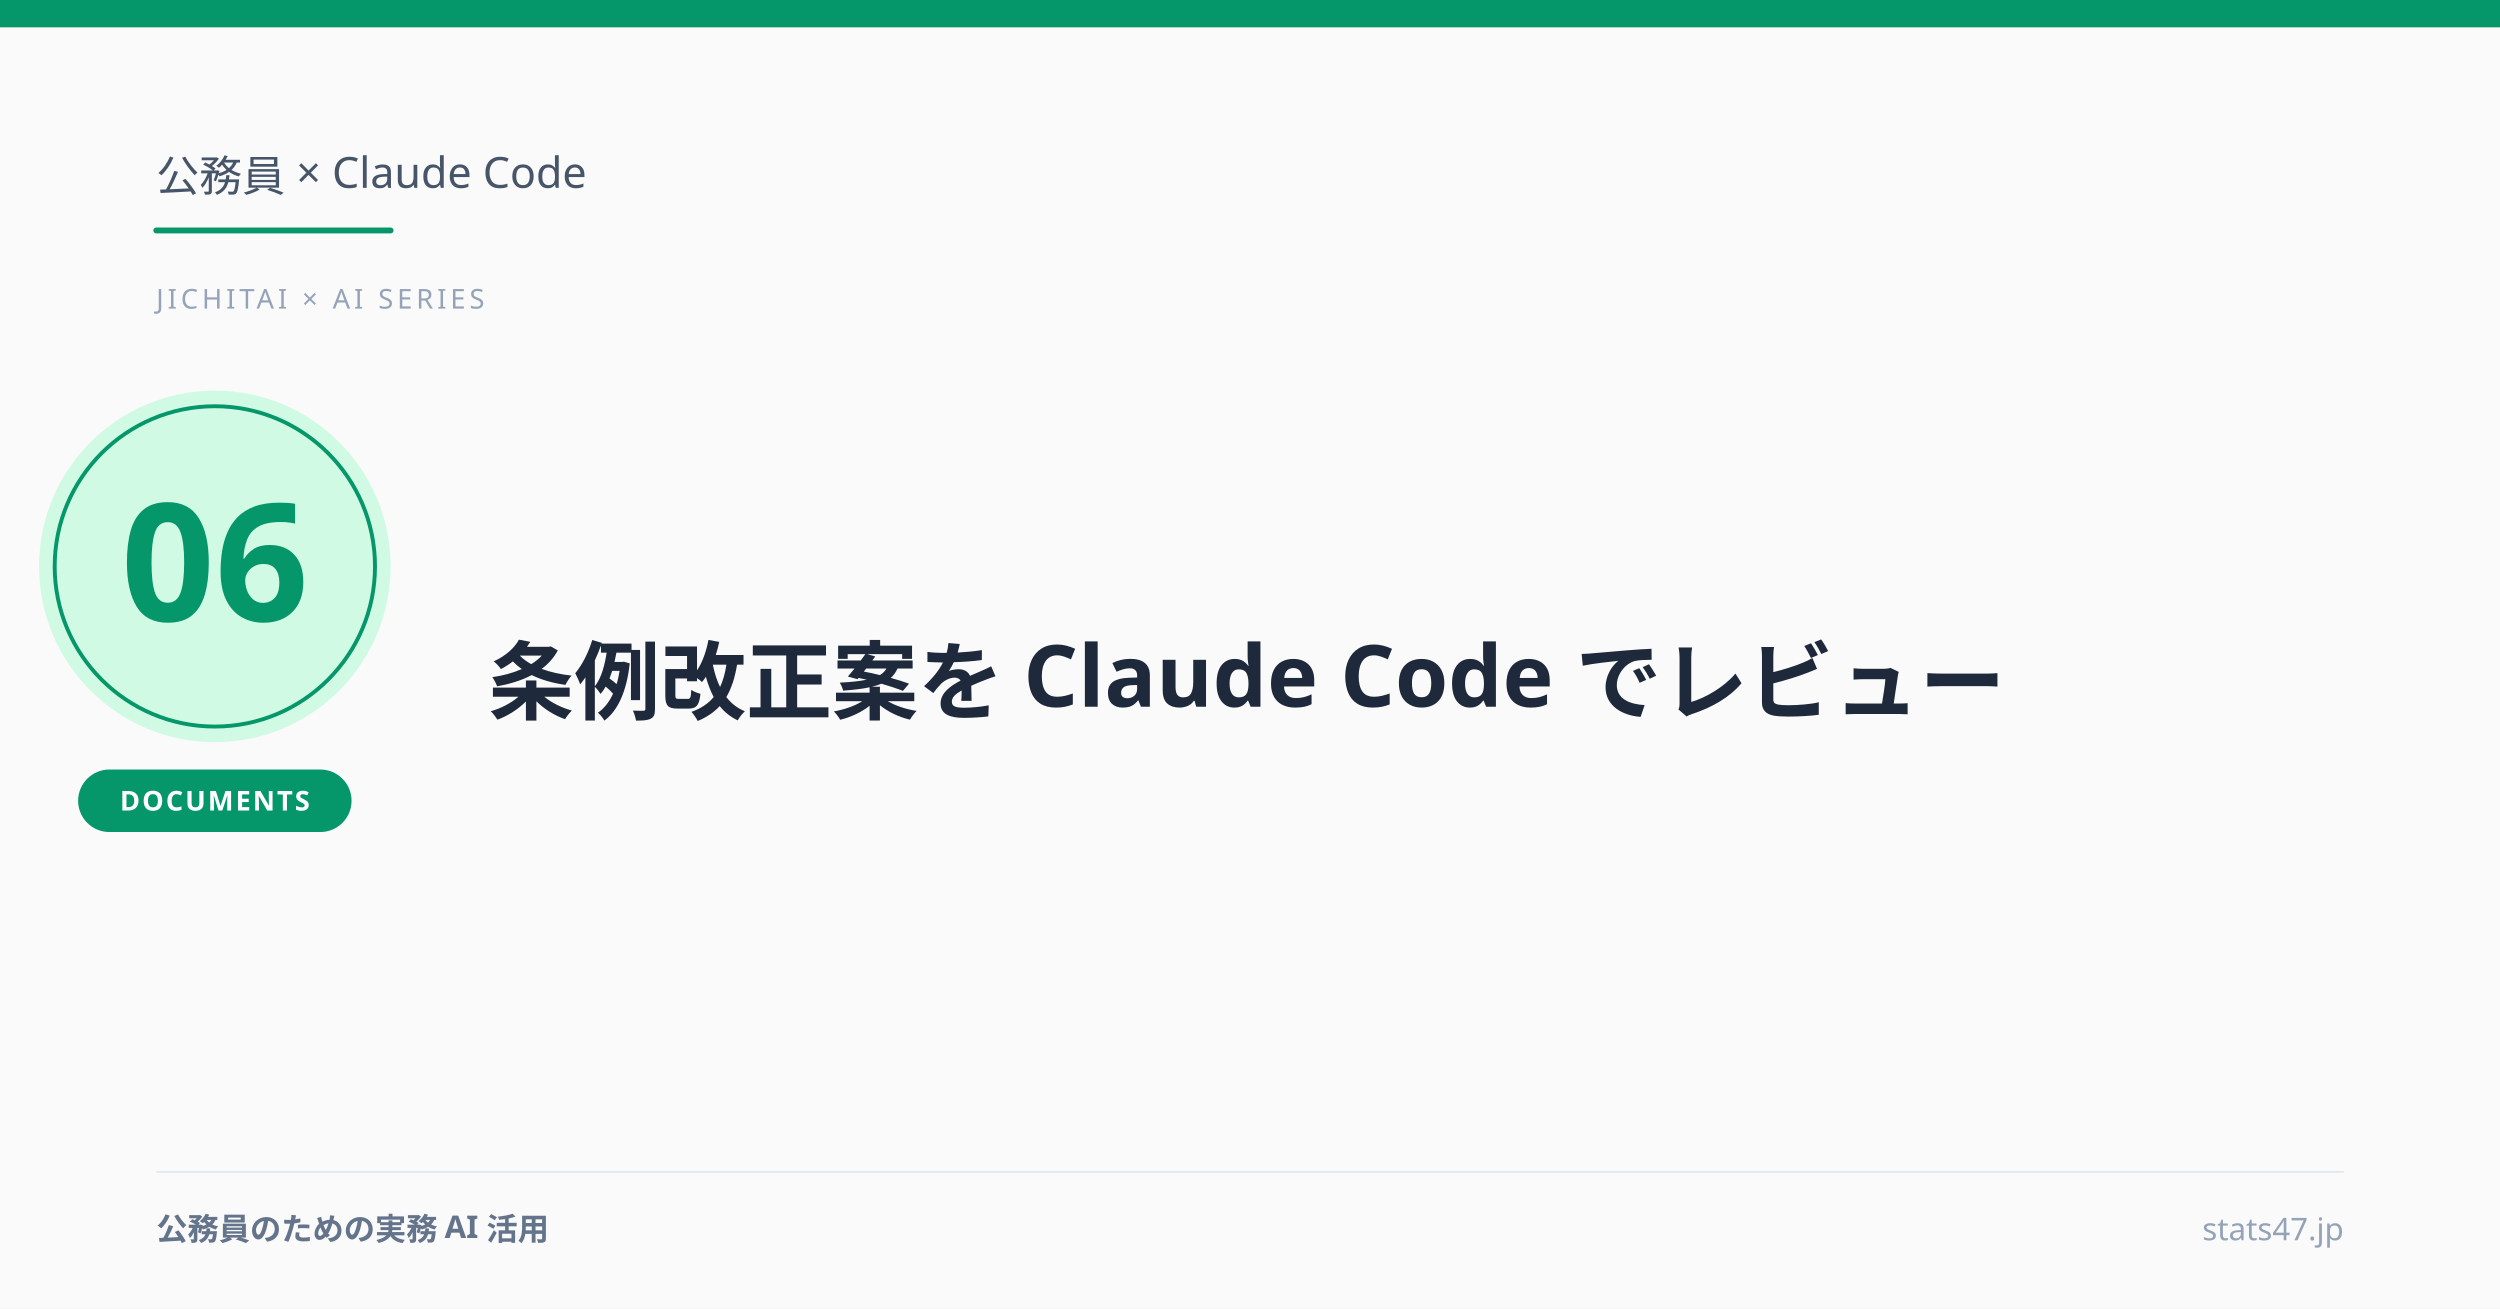
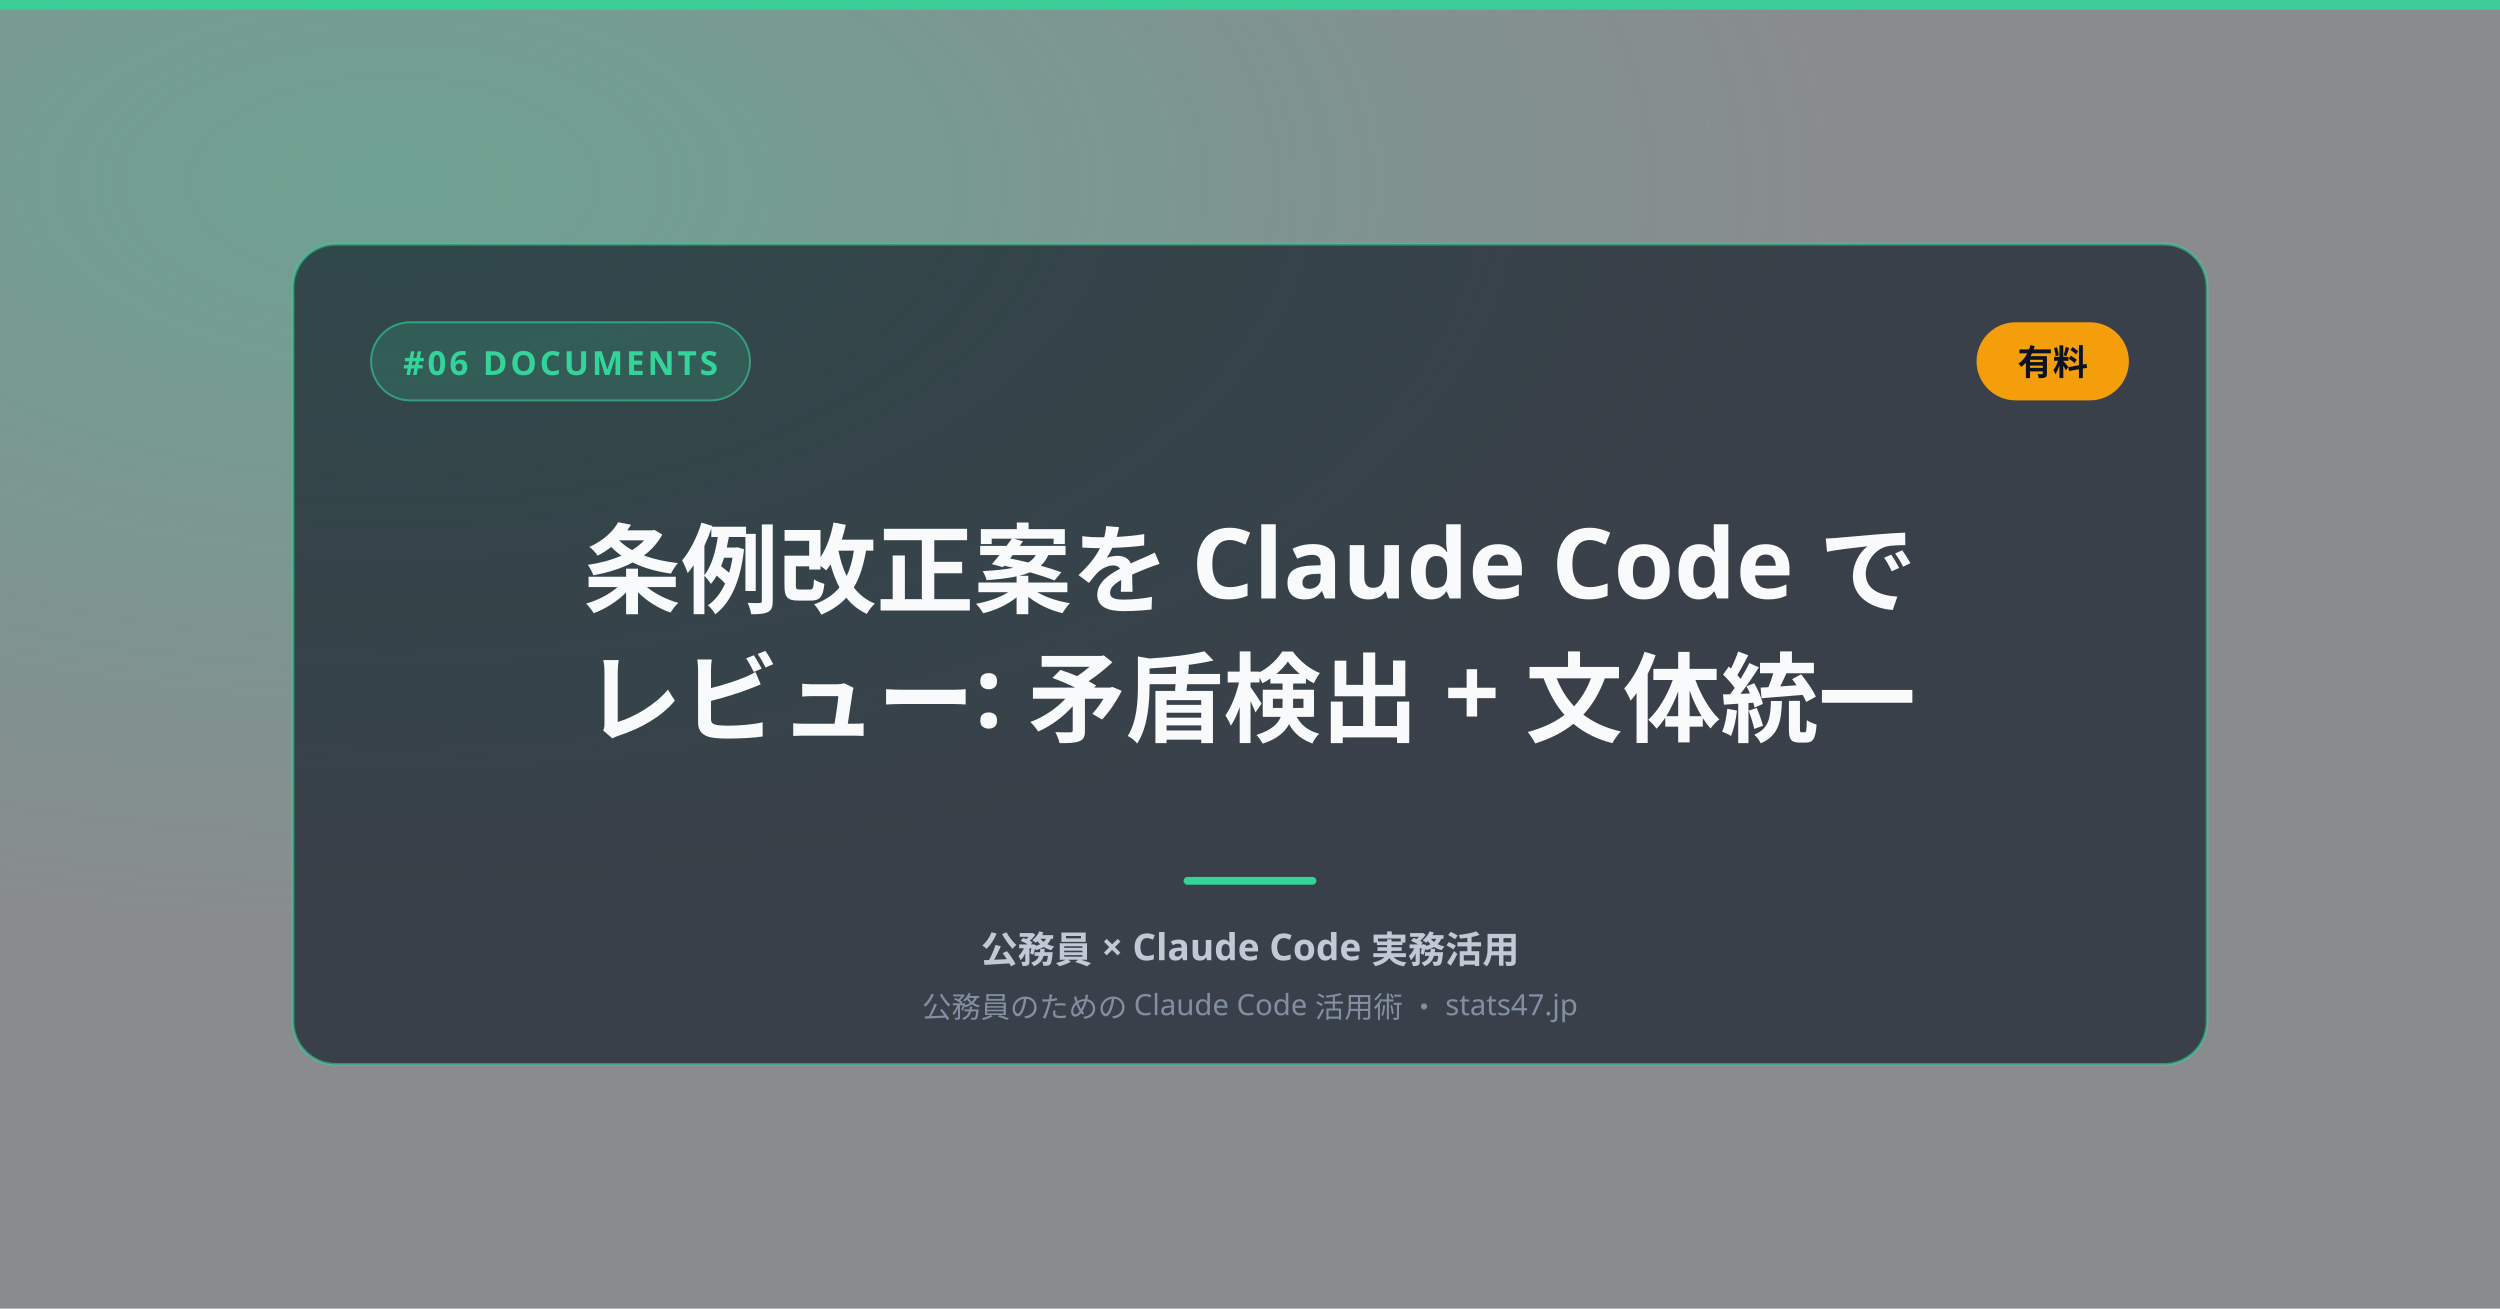
- <svg xmlns="http://www.w3.org/2000/svg" viewBox="0 0 1280 670">
-   <style>
-   text { font-family: 'Hiragino Kaku Gothic ProN', 'Yu Gothic', 'Noto Sans JP', sans-serif; }
- </style>
-   <rect width="1280" height="670" fill="#fafafa" />
-   <rect x="0" y="0" width="1280" height="14" fill="#059669" />
-   <text x="80" y="98" font-size="22" font-weight="500" fill="#475569">公務員 × Claude Code</text>
-   <line x1="80" y1="118" x2="200" y2="118" stroke="#059669" stroke-width="3" stroke-linecap="round" />
-   <text x="80" y="158" font-size="14" font-weight="500" fill="#94a3b8" letter-spacing="2">JICHITAI × AI SERIES</text>
-   <circle cx="110" cy="290" r="90" fill="#d1fae5" />
-   <circle cx="110" cy="290" r="82" fill="none" stroke="#059669" stroke-width="2" />
-   <text x="110" y="318" text-anchor="middle" font-size="84" font-weight="900" fill="#059669">06</text>
-   <rect x="40" y="394" width="140" height="32" rx="16" fill="#059669" />
-   <text x="110" y="415" text-anchor="middle" font-size="14" font-weight="700" fill="#ffffff" letter-spacing="1">DOCUMENTS</text>
-   <text x="250" y="365" font-size="44" font-weight="bold" fill="#1e293b">条例改正案を Claude Code でレビュー</text>
-   <line x1="80" y1="600" x2="1200" y2="600" stroke="#e2e8f0" stroke-width="1" />
-   <text x="80" y="635" font-size="16" font-weight="600" fill="#64748b">公務員のための実務 AI 活用</text>
-   <text x="1200" y="635" text-anchor="end" font-size="16" font-weight="500" fill="#94a3b8">stats47.jp</text>
+ <svg xmlns="http://www.w3.org/2000/svg" width="1280" height="670" viewBox="0 0 1280 670">
+   <defs>
+     <radialGradient id="tone" cx="16%" cy="14%" r="60%">
+       <stop offset="0%" stop-color="#34d399" stop-opacity="0.32" />
+       <stop offset="100%" stop-color="#34d399" stop-opacity="0" />
+     </radialGradient>
+   </defs>
+   <rect width="1280" height="670" fill="#060a13" opacity="0.44" />
+   <rect width="1280" height="670" fill="url(#tone)" />
+   <rect x="0" y="0" width="1280" height="5" fill="#34d399" opacity="0.9" />
+   <rect x="150" y="125" width="980" height="420" rx="22" fill="#0b1220" fill-opacity="0.62" stroke="#34d399" stroke-opacity="0.55" stroke-width="1.5" />
+   <rect x="190" y="165" width="194" height="40" rx="20" fill="#34d399" fill-opacity="0.16" stroke="#34d399" stroke-opacity="0.6" stroke-width="1" />
+   <text x="287" y="192" text-anchor="middle" font-size="17" font-weight="700" letter-spacing="1.5" font-family="'Arial','Helvetica',sans-serif" fill="#34d399">#06  DOCUMENTS</text>
+   <rect x="1012" y="165" width="78" height="40" rx="20" fill="#f59e0b" />
+   <text x="1051" y="192" text-anchor="middle" font-size="18" font-weight="800" fill="#0b1220">有料</text>
+   <style>text{font-family:'Hiragino Kaku Gothic ProN','Yu Gothic','Noto Sans JP',sans-serif;}</style>
+   <text x="640" y="310" text-anchor="middle" font-size="50" font-weight="800" fill="#f8fafc">条例改正案を Claude Code で</text>
+   <text x="640" y="376" text-anchor="middle" font-size="50" font-weight="800" fill="#f8fafc">レビュー: 矛盾検出 + 文体統一</text>
+   <rect x="606" y="449" width="68" height="4" rx="2" fill="#34d399" />
+   <text x="640" y="493" text-anchor="middle" font-size="19" font-weight="600" fill="#cbd5e1" opacity="0.92">公務員 × Claude Code 実務活用</text>
+   <text x="640" y="521" text-anchor="middle" font-size="15" font-weight="500" fill="#94a3b8" opacity="0.8">公務員のための Claude Code 活用術 ・ stats47.jp</text>
</svg>
